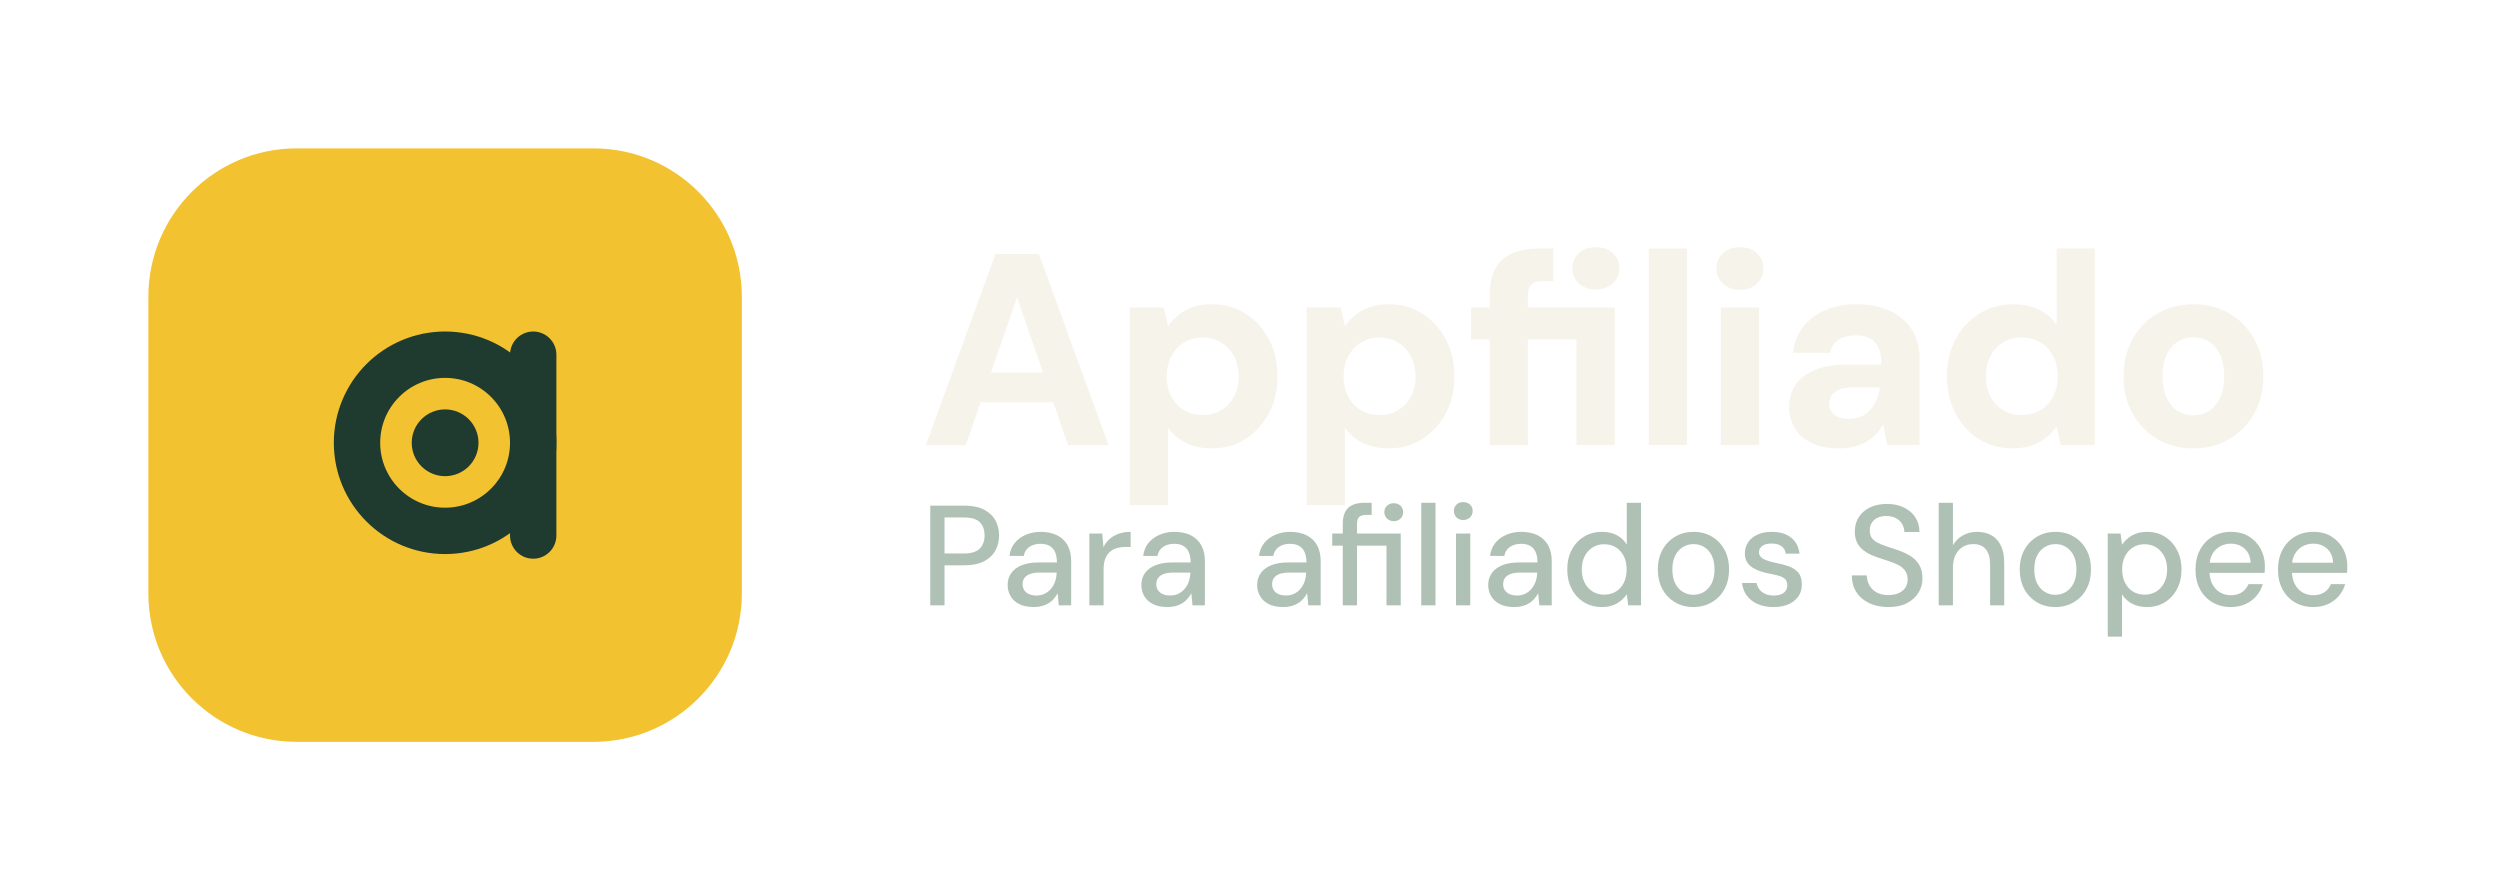
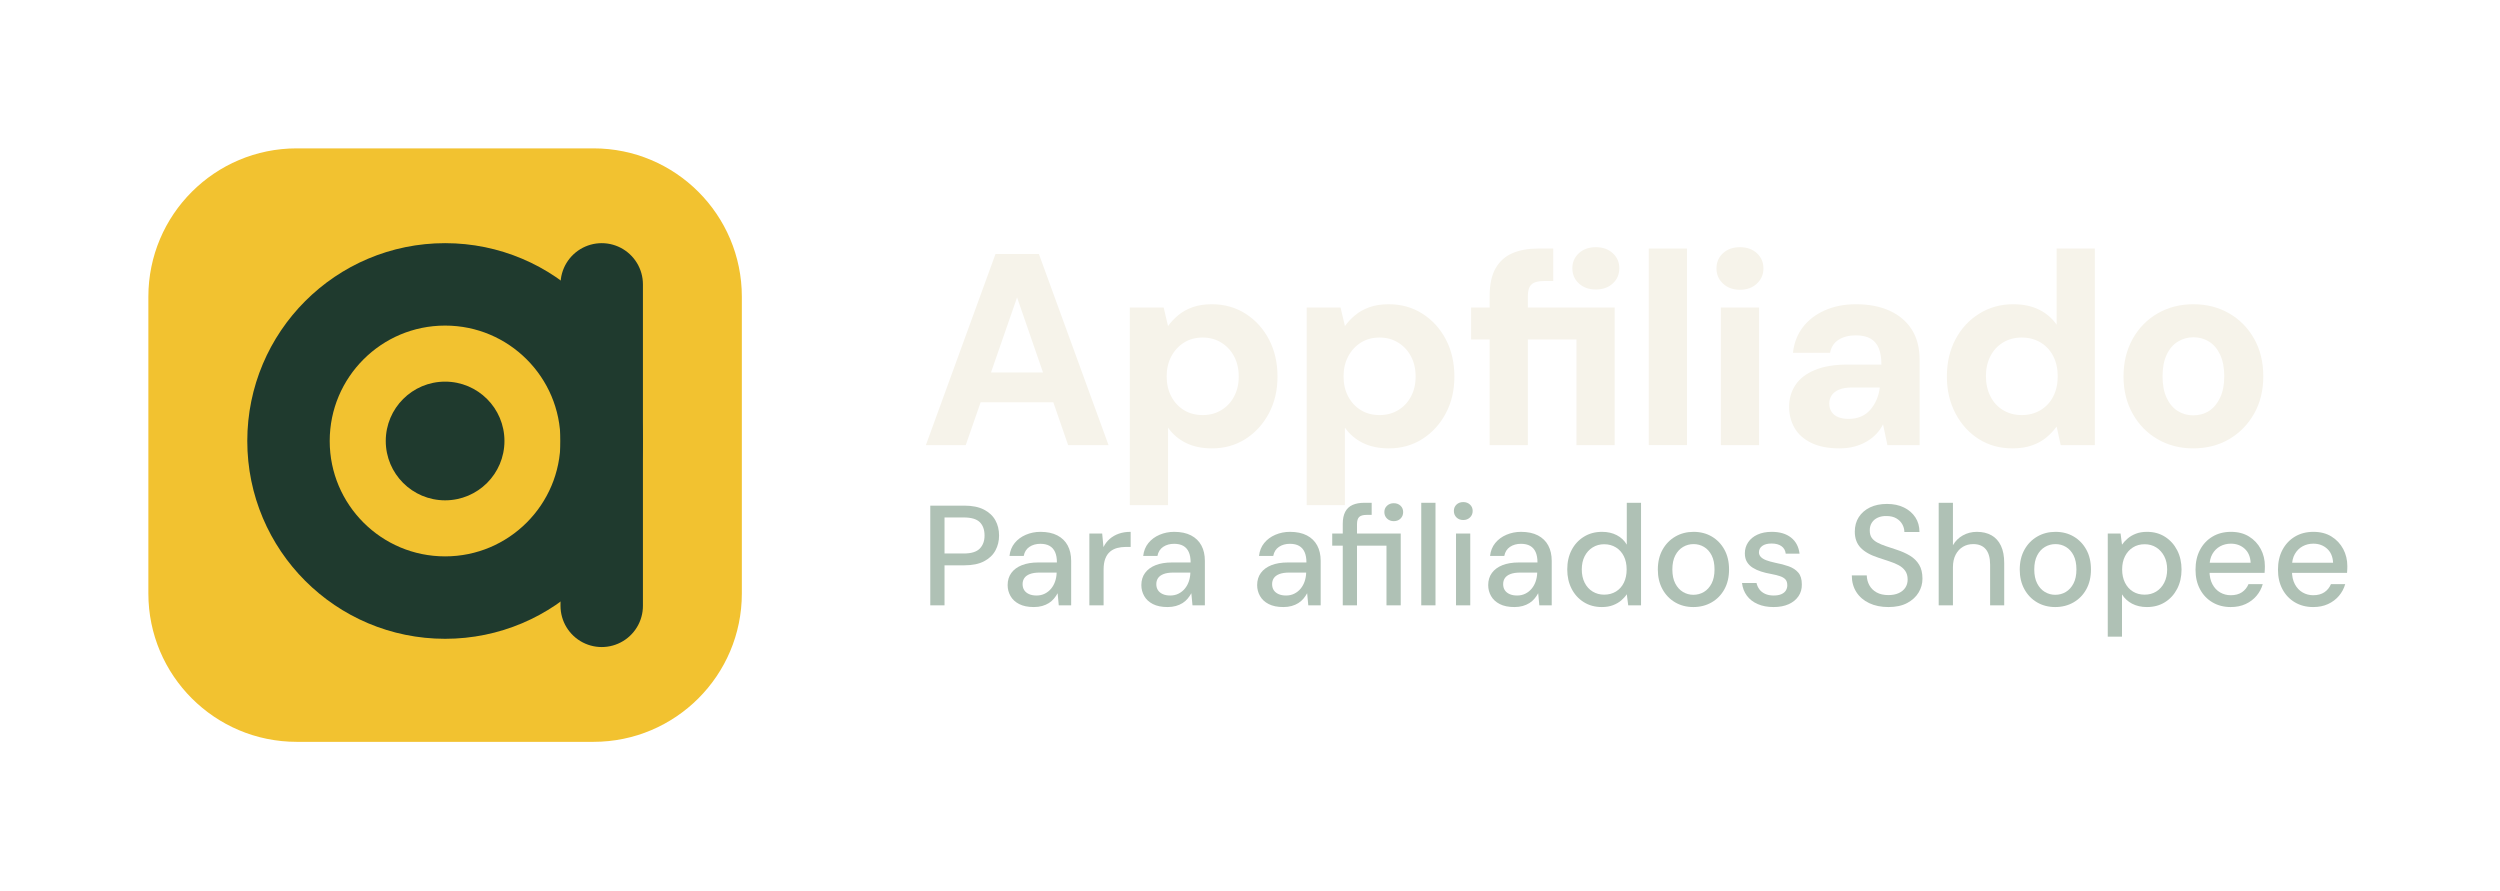
<svg xmlns="http://www.w3.org/2000/svg" viewBox="0 0 674 240" width="674" height="240">
  <defs />
  <rect x="40" y="40" width="160" height="160" rx="40.0" fill="#F2C230" />
-   <g transform="translate(67.500 54.375) scale(2.5)" fill="none" stroke="#1F3A2E" stroke-width="5" stroke-linecap="round">
+   <g transform="translate(26.667 3.333) scale(4.44444)" fill="none" stroke="#1F3A2E" stroke-width="5" stroke-linecap="round">
    <circle cx="21" cy="26" r="9.5" />
    <path d="M30.5 16.5V36" />
    <circle cx="21" cy="26" r="3.6" fill="#1F3A2E" stroke="none" />
  </g>
  <g fill="#F6F3EA">
    <path transform="translate(248.00 120.00) scale(0.0736 -0.0736)" d="M22 0 277 700H436L691 0H543L356 541L168 0ZM134 157 171 266H531L567 157Z" />
    <path transform="translate(299.74 120.00) scale(0.0736 -0.0736)" d="M66 -220V504H190L206 436Q221 457 243.0 475.5Q265 494 295.5 505.0Q326 516 366 516Q436 516 490.5 481.0Q545 446 576.0 386.5Q607 327 607 251Q607 175 575.0 115.5Q543 56 489.0 22.0Q435 -12 367 -12Q312 -12 271.5 8.0Q231 28 206 64V-220ZM333 110Q371 110 401.0 128.0Q431 146 448.0 178.0Q465 210 465 251Q465 293 448.0 325.0Q431 357 401.0 375.5Q371 394 333 394Q294 394 264.5 375.5Q235 357 218.0 325.0Q201 293 201 252Q201 210 218.0 178.0Q235 146 264.5 128.0Q294 110 333 110Z" />
    <path transform="translate(347.43 120.00) scale(0.0736 -0.0736)" d="M66 -220V504H190L206 436Q221 457 243.0 475.5Q265 494 295.5 505.0Q326 516 366 516Q436 516 490.5 481.0Q545 446 576.0 386.5Q607 327 607 251Q607 175 575.0 115.5Q543 56 489.0 22.0Q435 -12 367 -12Q312 -12 271.5 8.0Q231 28 206 64V-220ZM333 110Q371 110 401.0 128.0Q431 146 448.0 178.0Q465 210 465 251Q465 293 448.0 325.0Q431 357 401.0 375.5Q371 394 333 394Q294 394 264.5 375.5Q235 357 218.0 325.0Q201 293 201 252Q201 210 218.0 178.0Q235 146 264.5 128.0Q294 110 333 110Z" />
    <path transform="translate(395.13 120.00) scale(0.0736 -0.0736)" d="M88 0V387H20V504H88V546Q88 610 110.0 648.0Q132 686 171.5 703.0Q211 720 265 720H321V601H286Q255 601 241.5 588.5Q228 576 228 547V504H546V0H406V387H228V0ZM477 570Q439 570 415.0 592.0Q391 614 391 648Q391 681 415.0 703.0Q439 725 477 725Q515 725 539.0 703.0Q563 681 563 648Q563 614 539.0 592.0Q515 570 477 570Z" />
    <path transform="translate(439.65 120.00) scale(0.0736 -0.0736)" d="M66 0V720H206V0Z" />
    <path transform="translate(458.86 120.00) scale(0.0736 -0.0736)" d="M69 0V504H209V0ZM139 569Q101 569 77.0 591.5Q53 614 53 647Q53 681 77.0 703.0Q101 725 139 725Q177 725 201.0 703.0Q225 681 225 647Q225 614 201.0 591.5Q177 569 139 569Z" />
    <path transform="translate(478.52 120.00) scale(0.0736 -0.0736)" d="M236 -12Q174 -12 132.5 8.5Q91 29 71.5 63.5Q52 98 52 140Q52 185 75.0 220.0Q98 255 146.0 275.0Q194 295 266 295H390Q390 331 380.5 354.5Q371 378 350.5 390.0Q330 402 296 402Q259 402 233.5 386.0Q208 370 202 338H66Q72 392 102.0 431.5Q132 471 182.5 493.5Q233 516 297 516Q368 516 420.5 492.0Q473 468 501.5 423.0Q530 378 530 312V0H412L396 76Q386 56 370.5 40.0Q355 24 335.0 12.5Q315 1 290.5 -5.5Q266 -12 236 -12ZM270 96Q295 96 315.0 104.5Q335 113 349.0 129.0Q363 145 372.0 165.5Q381 186 384 210V211H283Q254 211 235.5 203.5Q217 196 208.0 182.5Q199 169 199 152Q199 134 208.0 121.0Q217 108 233.0 102.0Q249 96 270 96Z" />
    <path transform="translate(521.20 120.00) scale(0.0736 -0.0736)" d="M290 -12Q221 -12 167.0 22.0Q113 56 81.5 116.0Q50 176 50 251Q50 328 81.5 387.5Q113 447 168.5 481.5Q224 516 293 516Q347 516 387.0 496.5Q427 477 452 441V720H592V0H467L452 68Q437 47 415.0 28.5Q393 10 362.0 -1.0Q331 -12 290 -12ZM324 110Q363 110 393.0 128.0Q423 146 439.5 178.0Q456 210 456 252Q456 294 439.5 326.0Q423 358 393.0 376.0Q363 394 324 394Q286 394 256.0 376.0Q226 358 209.5 326.0Q193 294 193 253Q193 211 209.5 178.5Q226 146 256.0 128.0Q286 110 324 110Z" />
    <path transform="translate(568.82 120.00) scale(0.0736 -0.0736)" d="M305 -12Q233 -12 175.0 21.5Q117 55 83.5 115.0Q50 175 50 251Q50 329 83.5 389.0Q117 449 175.0 482.5Q233 516 306 516Q379 516 437.0 482.5Q495 449 528.5 389.5Q562 330 562 252Q562 174 528.0 114.5Q494 55 436.5 21.5Q379 -12 305 -12ZM305 109Q338 109 363.0 125.0Q388 141 403.5 173.0Q419 205 419 252Q419 299 404.0 331.0Q389 363 363.5 379.0Q338 395 306 395Q275 395 249.0 379.0Q223 363 208.0 331.0Q193 299 193 252Q193 205 208.0 173.0Q223 141 248.5 125.0Q274 109 305 109Z" />
  </g>
  <g fill="#AFC1B5">
    <path transform="translate(248.00 163.20) scale(0.0384 -0.0384)" d="M73 0V700H312Q396 700 450.0 672.0Q504 644 530.0 597.0Q556 550 556 490Q556 433 530.5 385.5Q505 338 451.0 309.5Q397 281 312 281H173V0ZM173 364H308Q387 364 420.5 398.5Q454 433 454 490Q454 551 420.5 584.0Q387 617 308 617H173Z" />
    <path transform="translate(269.70 163.20) scale(0.0384 -0.0384)" d="M235 -12Q173 -12 132.0 9.0Q91 30 71.0 65.5Q51 101 51 142Q51 192 77.0 227.5Q103 263 151.0 282.0Q199 301 266 301H397Q397 345 384.0 374.0Q371 403 345.5 417.5Q320 432 281 432Q236 432 204.0 410.5Q172 389 164 347H64Q70 400 100.5 437.5Q131 475 179.0 495.5Q227 516 281 516Q352 516 400.0 491.0Q448 466 472.5 420.5Q497 375 497 312V0H410L402 85Q391 65 376.0 47.0Q361 29 340.5 16.0Q320 3 293.5 -4.5Q267 -12 235 -12ZM254 69Q286 69 312.0 82.0Q338 95 356.5 117.5Q375 140 384.5 168.5Q394 197 395 227V230H276Q233 230 206.5 219.5Q180 209 168.0 191.0Q156 173 156 149Q156 124 167.5 106.5Q179 89 201.0 79.0Q223 69 254 69Z" />
    <path transform="translate(291.08 163.20) scale(0.0384 -0.0384)" d="M68 0V504H158L167 409Q184 443 211.0 466.5Q238 490 274.5 503.0Q311 516 358 516V410H322Q291 410 263.0 402.5Q235 395 213.5 377.0Q192 359 180.0 328.0Q168 297 168 251V0Z" />
    <path transform="translate(305.75 163.20) scale(0.0384 -0.0384)" d="M235 -12Q173 -12 132.0 9.0Q91 30 71.0 65.5Q51 101 51 142Q51 192 77.0 227.5Q103 263 151.0 282.0Q199 301 266 301H397Q397 345 384.0 374.0Q371 403 345.5 417.5Q320 432 281 432Q236 432 204.0 410.5Q172 389 164 347H64Q70 400 100.5 437.5Q131 475 179.0 495.5Q227 516 281 516Q352 516 400.0 491.0Q448 466 472.5 420.5Q497 375 497 312V0H410L402 85Q391 65 376.0 47.0Q361 29 340.5 16.0Q320 3 293.5 -4.5Q267 -12 235 -12ZM254 69Q286 69 312.0 82.0Q338 95 356.5 117.5Q375 140 384.5 168.5Q394 197 395 227V230H276Q233 230 206.5 219.5Q180 209 168.0 191.0Q156 173 156 149Q156 124 167.5 106.5Q179 89 201.0 79.0Q223 69 254 69Z" />
    <path transform="translate(336.97 163.20) scale(0.0384 -0.0384)" d="M235 -12Q173 -12 132.0 9.0Q91 30 71.0 65.5Q51 101 51 142Q51 192 77.0 227.5Q103 263 151.0 282.0Q199 301 266 301H397Q397 345 384.0 374.0Q371 403 345.5 417.5Q320 432 281 432Q236 432 204.0 410.5Q172 389 164 347H64Q70 400 100.5 437.5Q131 475 179.0 495.5Q227 516 281 516Q352 516 400.0 491.0Q448 466 472.5 420.5Q497 375 497 312V0H410L402 85Q391 65 376.0 47.0Q361 29 340.5 16.0Q320 3 293.5 -4.5Q267 -12 235 -12ZM254 69Q286 69 312.0 82.0Q338 95 356.5 117.5Q375 140 384.5 168.5Q394 197 395 227V230H276Q233 230 206.5 219.5Q180 209 168.0 191.0Q156 173 156 149Q156 124 167.5 106.5Q179 89 201.0 79.0Q223 69 254 69Z" />
    <path transform="translate(358.36 163.20) scale(0.0384 -0.0384)" d="M95 0V419H21V504H95V572Q95 624 112.5 657.0Q130 690 164.0 705.0Q198 720 246 720H298V635H262Q226 635 210.5 620.5Q195 606 195 570V504H502V0H402V419H195V0ZM453 591Q425 591 406.0 609.0Q387 627 387 655Q387 682 406.0 699.5Q425 717 453 717Q482 717 500.5 699.5Q519 682 519 655Q519 627 500.5 609.0Q482 591 453 591Z" />
    <path transform="translate(380.56 163.20) scale(0.0384 -0.0384)" d="M68 0V720H168V0Z" />
    <path transform="translate(389.66 163.20) scale(0.0384 -0.0384)" d="M75 0V504H175V0ZM126 599Q97 599 78.5 617.0Q60 635 60 663Q60 690 78.5 707.5Q97 725 126 725Q154 725 173.0 707.5Q192 690 192 663Q192 635 173.0 617.0Q154 599 126 599Z" />
    <path transform="translate(399.26 163.20) scale(0.0384 -0.0384)" d="M235 -12Q173 -12 132.0 9.0Q91 30 71.0 65.5Q51 101 51 142Q51 192 77.0 227.5Q103 263 151.0 282.0Q199 301 266 301H397Q397 345 384.0 374.0Q371 403 345.5 417.5Q320 432 281 432Q236 432 204.0 410.5Q172 389 164 347H64Q70 400 100.5 437.5Q131 475 179.0 495.5Q227 516 281 516Q352 516 400.0 491.0Q448 466 472.5 420.5Q497 375 497 312V0H410L402 85Q391 65 376.0 47.0Q361 29 340.5 16.0Q320 3 293.5 -4.5Q267 -12 235 -12ZM254 69Q286 69 312.0 82.0Q338 95 356.5 117.5Q375 140 384.5 168.5Q394 197 395 227V230H276Q233 230 206.5 219.5Q180 209 168.0 191.0Q156 173 156 149Q156 124 167.5 106.5Q179 89 201.0 79.0Q223 69 254 69Z" />
    <path transform="translate(420.65 163.20) scale(0.0384 -0.0384)" d="M292 -12Q220 -12 165.0 22.5Q110 57 79.5 116.5Q49 176 49 252Q49 329 79.5 388.0Q110 447 165.5 481.5Q221 516 293 516Q352 516 397.0 492.5Q442 469 467 426V720H567V0H477L467 78Q452 55 428.0 34.5Q404 14 370.0 1.0Q336 -12 292 -12ZM308 75Q355 75 391.0 97.0Q427 119 446.5 159.0Q466 199 466 252Q466 305 446.5 344.5Q427 384 391.0 406.5Q355 429 308 429Q263 429 227.0 406.5Q191 384 171.0 344.5Q151 305 151 252Q151 199 171.0 159.0Q191 119 227.0 97.0Q263 75 308 75Z" />
    <path transform="translate(445.07 163.20) scale(0.0384 -0.0384)" d="M298 -12Q227 -12 170.5 21.0Q114 54 81.5 113.5Q49 173 49 251Q49 331 82.0 390.5Q115 450 172.0 483.0Q229 516 300 516Q372 516 428.0 483.0Q484 450 516.5 391.0Q549 332 549 252Q549 172 516.5 113.0Q484 54 427.0 21.0Q370 -12 298 -12ZM298 74Q339 74 372.5 94.0Q406 114 426.5 153.5Q447 193 447 252Q447 311 427.0 350.5Q407 390 373.5 410.0Q340 430 300 430Q260 430 226.0 410.0Q192 390 171.5 350.5Q151 311 151 252Q151 193 171.5 153.5Q192 114 225.5 94.0Q259 74 298 74Z" />
    <path transform="translate(468.07 163.20) scale(0.0384 -0.0384)" d="M263 -12Q199 -12 151.0 9.0Q103 30 75.0 68.0Q47 106 41 157H143Q148 133 162.5 113.0Q177 93 202.5 81.0Q228 69 263 69Q296 69 317.5 78.5Q339 88 349.0 104.5Q359 121 359 140Q359 168 345.5 182.5Q332 197 305.5 205.5Q279 214 242 221Q207 227 174.5 237.5Q142 248 116.5 264.0Q91 280 76.0 304.5Q61 329 61 365Q61 408 84.0 442.5Q107 477 149.5 496.5Q192 516 250 516Q334 516 385.0 476.0Q436 436 445 363H348Q344 397 318.0 415.5Q292 434 249 434Q206 434 183.0 417.0Q160 400 160 372Q160 354 173.0 340.0Q186 326 211.5 316.5Q237 307 274 299Q327 289 369.0 274.0Q411 259 436.0 230.0Q461 201 461 147Q462 100 437.5 64.0Q413 28 368.5 8.0Q324 -12 263 -12Z" />
    <path transform="translate(497.52 163.20) scale(0.0384 -0.0384)" d="M302 -12Q225 -12 167.0 15.5Q109 43 77.0 93.0Q45 143 45 210H150Q151 172 168.5 140.5Q186 109 219.5 90.5Q253 72 302 72Q344 72 374.5 86.0Q405 100 421.0 124.5Q437 149 437 181Q437 218 420.0 242.0Q403 266 374.5 281.5Q346 297 308.5 309.0Q271 321 230 335Q147 362 106.5 405.0Q66 448 66 517Q66 576 94.0 619.5Q122 663 172.5 687.5Q223 712 292 712Q360 712 411.0 687.0Q462 662 491.0 618.0Q520 574 520 515H414Q414 542 400.0 568.0Q386 594 358.0 610.5Q330 627 289 627Q255 628 228.0 616.0Q201 604 186.0 581.0Q171 558 171 526Q171 494 184.5 474.5Q198 455 224.0 441.0Q250 427 284.5 415.5Q319 404 361 390Q413 373 453.5 348.5Q494 324 517.5 285.5Q541 247 541 187Q541 135 514.0 90.0Q487 45 434.0 16.5Q381 -12 302 -12Z" />
    <path transform="translate(520.06 163.20) scale(0.0384 -0.0384)" d="M68 0V720H168V422Q193 466 237.5 491.0Q282 516 336 516Q396 516 439.0 491.5Q482 467 505.0 418.5Q528 370 528 297V0H429V286Q429 357 399.0 393.5Q369 430 310 430Q270 430 238.0 411.0Q206 392 187.0 355.5Q168 319 168 267V0Z" />
    <path transform="translate(542.64 163.20) scale(0.0384 -0.0384)" d="M298 -12Q227 -12 170.5 21.0Q114 54 81.5 113.5Q49 173 49 251Q49 331 82.0 390.5Q115 450 172.0 483.0Q229 516 300 516Q372 516 428.0 483.0Q484 450 516.5 391.0Q549 332 549 252Q549 172 516.5 113.0Q484 54 427.0 21.0Q370 -12 298 -12ZM298 74Q339 74 372.5 94.0Q406 114 426.5 153.5Q447 193 447 252Q447 311 427.0 350.5Q407 390 373.5 410.0Q340 430 300 430Q260 430 226.0 410.0Q192 390 171.5 350.5Q151 311 151 252Q151 193 171.5 153.5Q192 114 225.5 94.0Q259 74 298 74Z" />
    <path transform="translate(565.64 163.20) scale(0.0384 -0.0384)" d="M68 -220V504H158L168 426Q184 449 208.0 469.5Q232 490 265.5 503.0Q299 516 344 516Q416 516 470.5 481.0Q525 446 555.5 386.5Q586 327 586 251Q586 175 555.0 115.5Q524 56 469.5 22.0Q415 -12 343 -12Q284 -12 239.0 11.5Q194 35 168 77V-220ZM327 75Q373 75 408.5 97.0Q444 119 464.5 159.0Q485 199 485 252Q485 305 464.5 344.5Q444 384 408.5 406.5Q373 429 327 429Q280 429 244.5 406.5Q209 384 189.0 344.5Q169 305 169 252Q169 199 189.0 159.0Q209 119 244.5 97.0Q280 75 327 75Z" />
    <path transform="translate(590.03 163.20) scale(0.0384 -0.0384)" d="M296 -12Q224 -12 168.0 21.0Q112 54 80.5 113.0Q49 172 49 250Q49 330 80.5 389.5Q112 449 168.0 482.5Q224 516 298 516Q372 516 425.0 483.0Q478 450 507.0 395.5Q536 341 536 275Q536 265 535.5 253.5Q535 242 534 228H122V299H436Q433 362 394.0 397.5Q355 433 297 433Q256 433 222.0 414.5Q188 396 167.5 360.5Q147 325 147 271V243Q147 187 167.5 148.5Q188 110 222.0 90.5Q256 71 296 71Q344 71 375.0 92.0Q406 113 421 149H521Q508 103 477.0 66.5Q446 30 400.5 9.0Q355 -12 296 -12Z" />
    <path transform="translate(612.26 163.20) scale(0.0384 -0.0384)" d="M296 -12Q224 -12 168.0 21.0Q112 54 80.5 113.0Q49 172 49 250Q49 330 80.5 389.5Q112 449 168.0 482.5Q224 516 298 516Q372 516 425.0 483.0Q478 450 507.0 395.5Q536 341 536 275Q536 265 535.5 253.5Q535 242 534 228H122V299H436Q433 362 394.0 397.5Q355 433 297 433Q256 433 222.0 414.5Q188 396 167.5 360.5Q147 325 147 271V243Q147 187 167.5 148.5Q188 110 222.0 90.5Q256 71 296 71Q344 71 375.0 92.0Q406 113 421 149H521Q508 103 477.0 66.5Q446 30 400.5 9.0Q355 -12 296 -12Z" />
  </g>
</svg>
